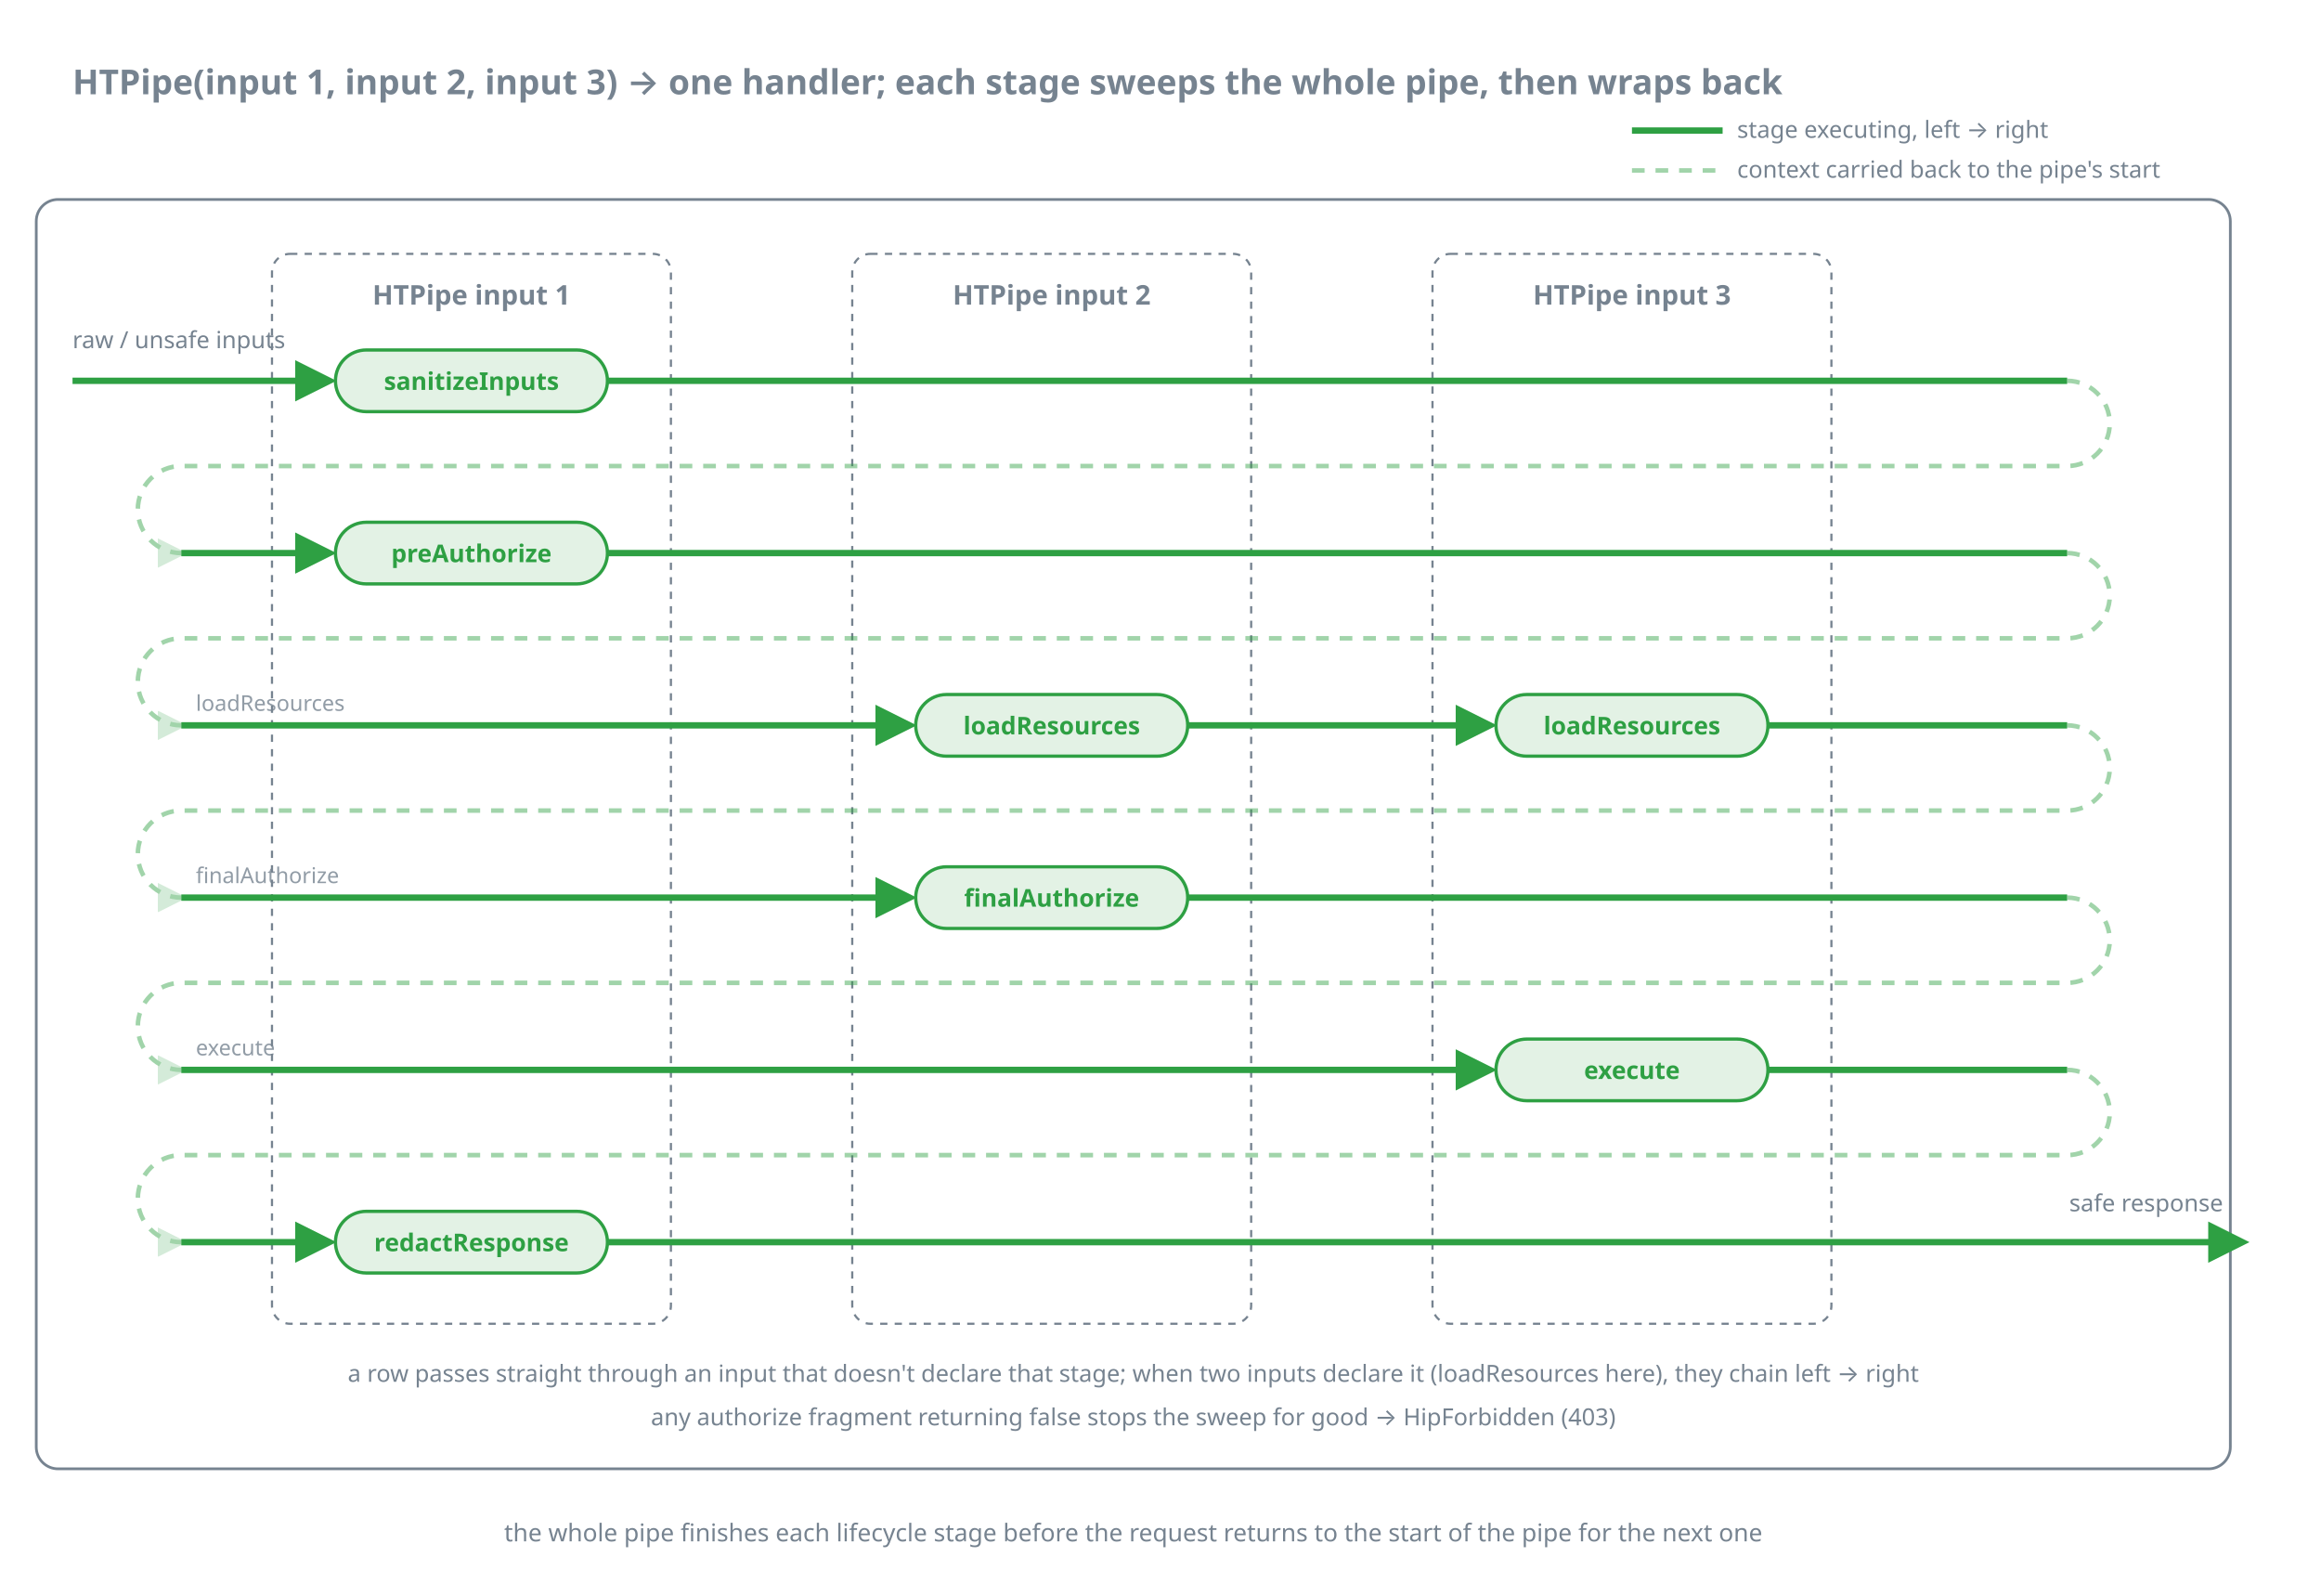
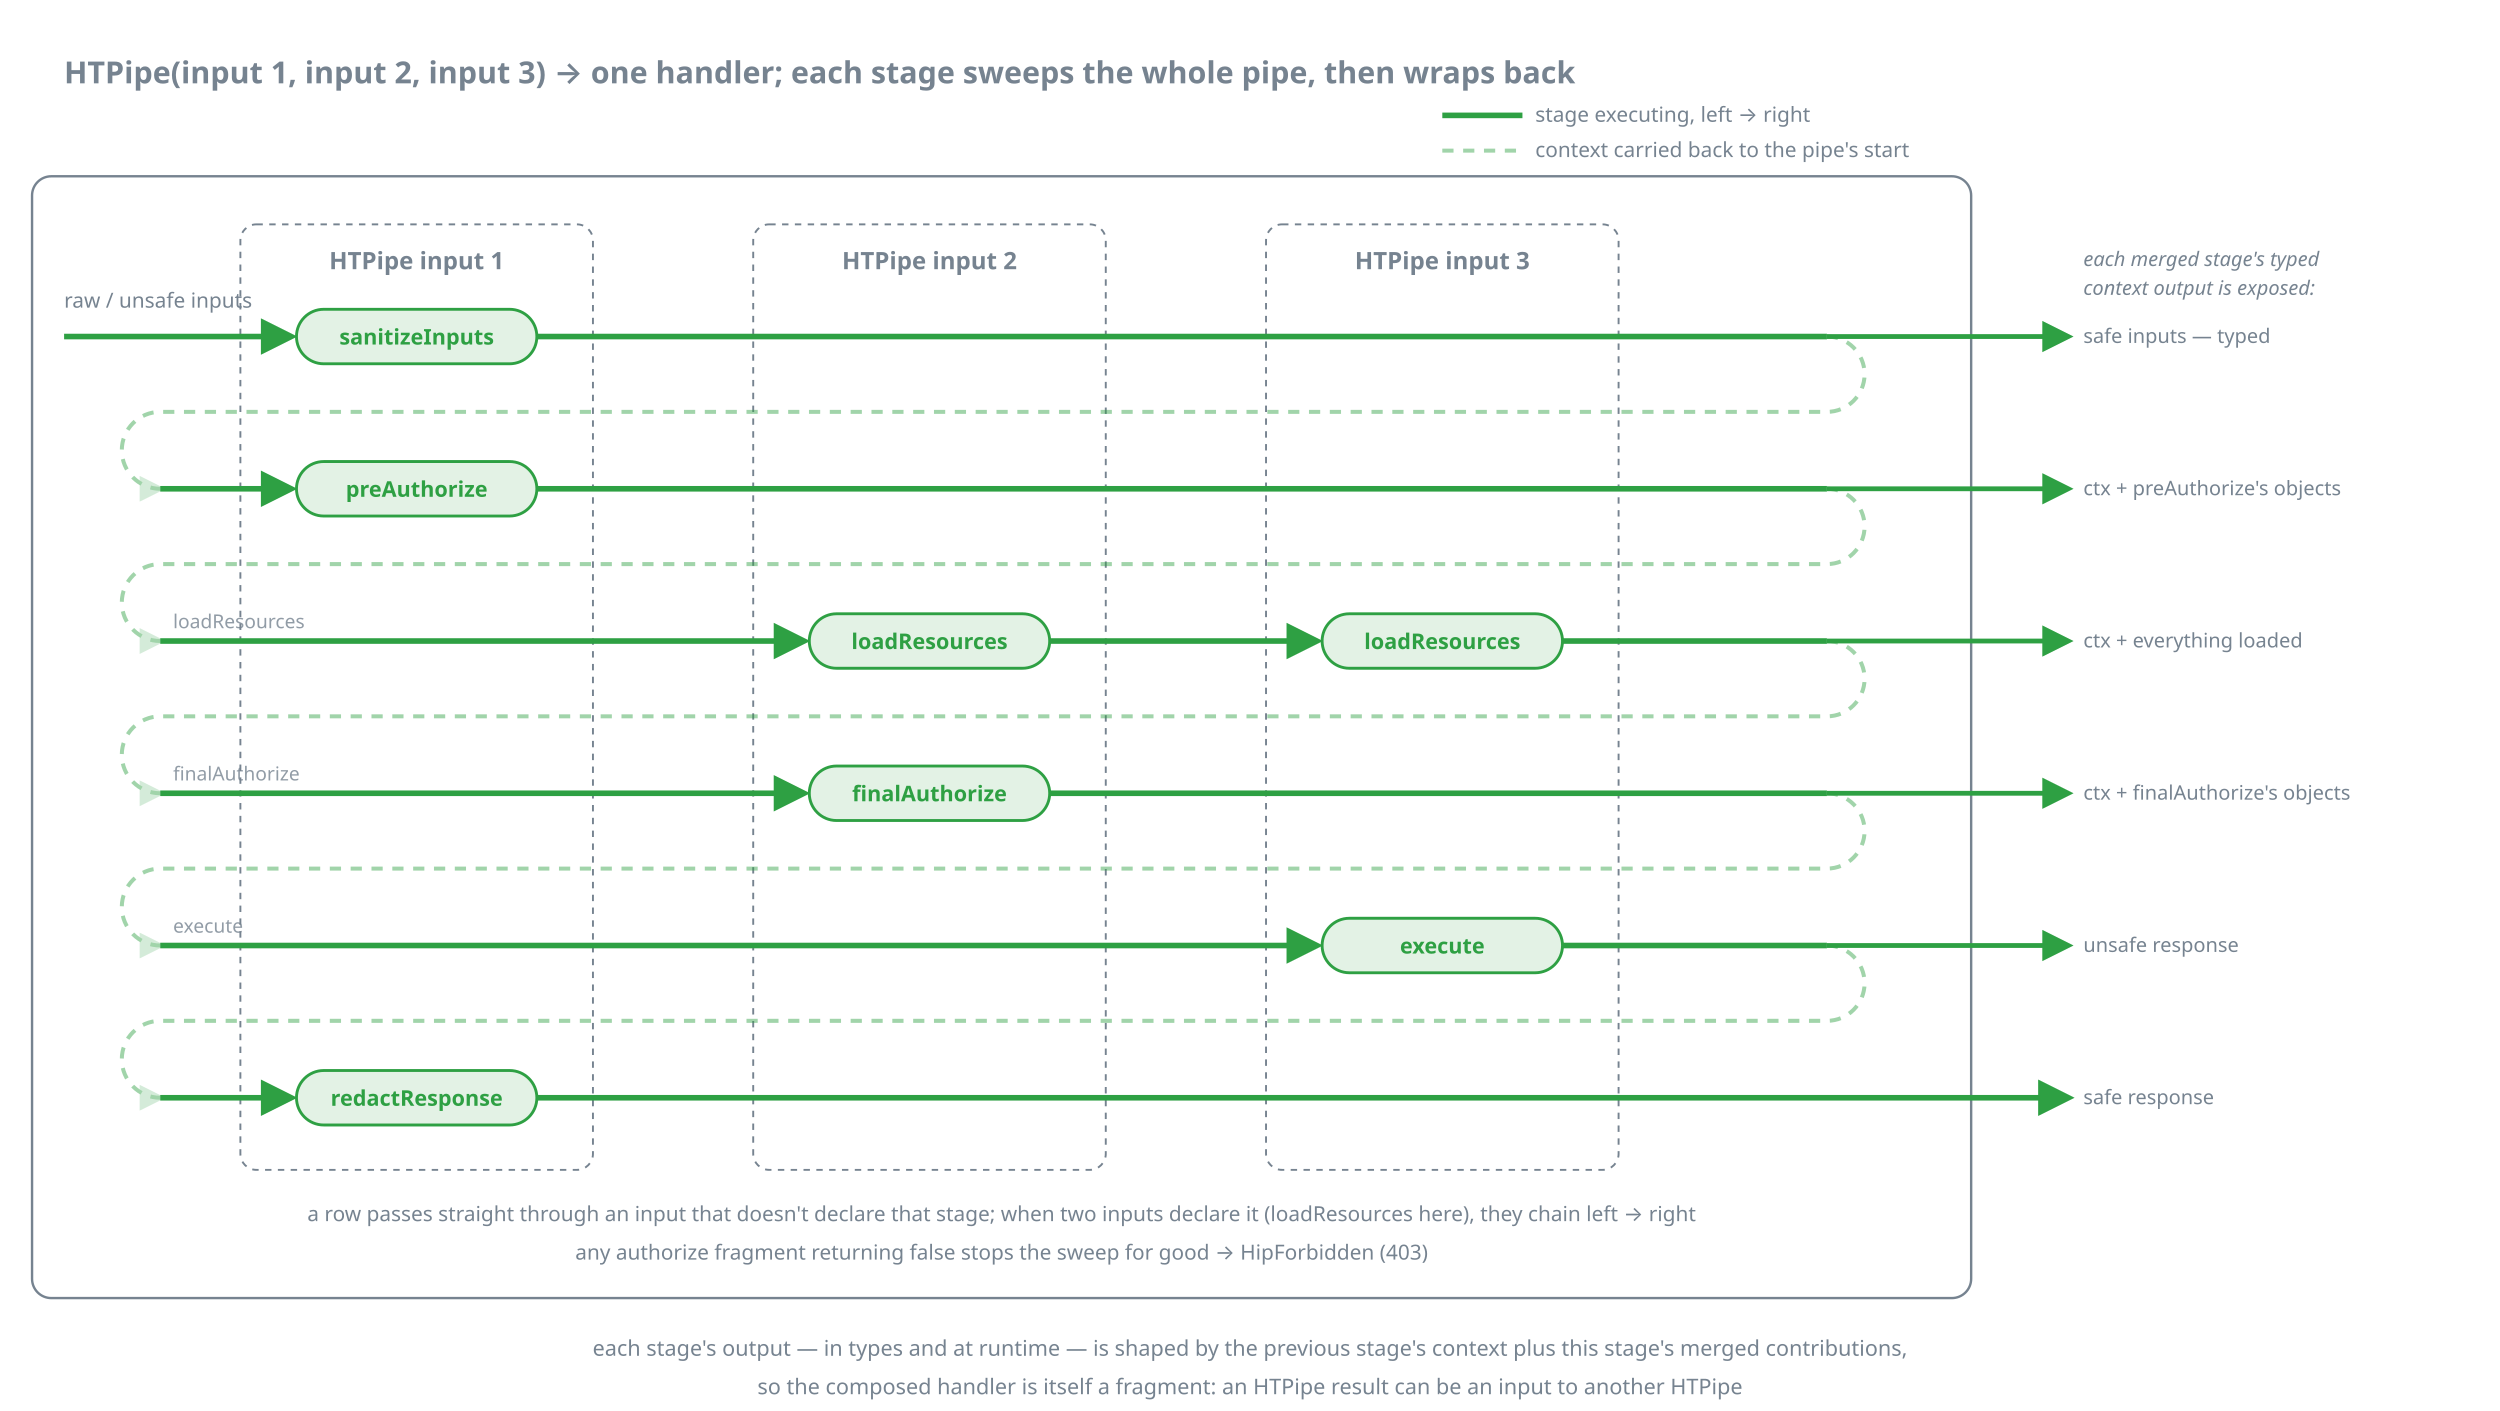
- <svg xmlns="http://www.w3.org/2000/svg" viewBox="0 0 1280 880" font-family="'Segoe UI', system-ui, -apple-system, sans-serif">
+ <svg xmlns="http://www.w3.org/2000/svg" viewBox="0 0 1560 880" font-family="'Segoe UI', system-ui, -apple-system, sans-serif">
  <defs>
    <marker id="arrGreen" viewBox="0 0 10 10" refX="8" refY="5" markerWidth="6.5" markerHeight="6.5" orient="auto-start-reverse">
      <path d="M0 0 L10 5 L0 10 z" fill="#2ea043" />
    </marker>
    <marker id="arrGreenSoft" viewBox="0 0 10 10" refX="8" refY="5" markerWidth="6.5" markerHeight="6.5" orient="auto-start-reverse">
      <path d="M0 0 L10 5 L0 10 z" fill="#2ea043" opacity="0.45" />
    </marker>
  </defs>
  <text x="40" y="52" font-size="19" font-weight="600" fill="#768390">HTPipe(input 1, input 2, input 3) → one handler; each stage sweeps the whole pipe, then wraps back</text>
  <g>
    <line x1="900" y1="72" x2="950" y2="72" stroke="#2ea043" stroke-width="3.5" />
    <text x="958" y="76" font-size="13" fill="#768390">stage executing, left → right</text>
    <line x1="900" y1="94" x2="950" y2="94" stroke="#2ea043" stroke-width="2.5" stroke-dasharray="7 6" opacity="0.45" />
    <text x="958" y="98" font-size="13" fill="#768390">context carried back to the pipe's start</text>
  </g>
  <rect x="20" y="110" width="1210" height="700" rx="12" fill="none" stroke="#768390" stroke-width="1.5" />
  <g fill="none" stroke="#768390" stroke-width="1.2" stroke-dasharray="4 4">
    <rect x="150" y="140" width="220" height="590" rx="10" />
    <rect x="470" y="140" width="220" height="590" rx="10" />
    <rect x="790" y="140" width="220" height="590" rx="10" />
  </g>
  <g font-size="15" font-weight="600" fill="#768390" text-anchor="middle">
    <text x="260" y="168">HTPipe input 1</text>
    <text x="580" y="168">HTPipe input 2</text>
    <text x="900" y="168">HTPipe input 3</text>
  </g>
  <g fill="none" stroke="#2ea043" stroke-width="2.5" stroke-dasharray="7 6" opacity="0.45" marker-end="url(#arrGreenSoft)">
    <path d="M 1140 210 A 23.5 23.5 0 0 1 1140 257 H 100 A 24 24 0 0 0 100 305" />
    <path d="M 1140 305 A 23.5 23.5 0 0 1 1140 352 H 100 A 24 24 0 0 0 100 400" />
    <path d="M 1140 400 A 23.5 23.5 0 0 1 1140 447 H 100 A 24 24 0 0 0 100 495" />
    <path d="M 1140 495 A 23.5 23.5 0 0 1 1140 542 H 100 A 24 24 0 0 0 100 590" />
    <path d="M 1140 590 A 23.5 23.5 0 0 1 1140 637 H 100 A 24 24 0 0 0 100 685" />
  </g>
  <g stroke="#2ea043" stroke-width="3.5">
    <line x1="40" y1="210" x2="181" y2="210" marker-end="url(#arrGreen)" />
    <line x1="335" y1="210" x2="1140" y2="210" />
    <line x1="100" y1="305" x2="181" y2="305" marker-end="url(#arrGreen)" />
    <line x1="335" y1="305" x2="1140" y2="305" />
    <line x1="100" y1="400" x2="501" y2="400" marker-end="url(#arrGreen)" />
    <line x1="655" y1="400" x2="821" y2="400" marker-end="url(#arrGreen)" />
    <line x1="975" y1="400" x2="1140" y2="400" />
    <line x1="100" y1="495" x2="501" y2="495" marker-end="url(#arrGreen)" />
    <line x1="655" y1="495" x2="1140" y2="495" />
    <line x1="100" y1="590" x2="821" y2="590" marker-end="url(#arrGreen)" />
    <line x1="975" y1="590" x2="1140" y2="590" />
    <line x1="100" y1="685" x2="181" y2="685" marker-end="url(#arrGreen)" />
-     <line x1="335" y1="685" x2="1236" y2="685" marker-end="url(#arrGreen)" />
+     <line x1="335" y1="685" x2="1290" y2="685" marker-end="url(#arrGreen)" />
+   </g>
+   <g stroke="#2ea043" stroke-width="3" marker-end="url(#arrGreen)">
+     <line x1="1140" y1="210" x2="1290" y2="210" />
+     <line x1="1140" y1="305" x2="1290" y2="305" />
+     <line x1="1140" y1="400" x2="1290" y2="400" />
+     <line x1="1140" y1="495" x2="1290" y2="495" />
+     <line x1="1140" y1="590" x2="1290" y2="590" />
+   </g>
+   <g font-size="12.5" fill="#768390">
+     <text x="1300" y="166" font-style="italic">each merged stage's typed</text>
+     <text x="1300" y="184" font-style="italic">context output is exposed:</text>
+     <text x="1300" y="214">safe inputs — typed</text>
+     <text x="1300" y="309">ctx + preAuthorize's objects</text>
+     <text x="1300" y="404">ctx + everything loaded</text>
+     <text x="1300" y="499">ctx + finalAuthorize's objects</text>
+     <text x="1300" y="594">unsafe response</text>
+     <text x="1300" y="689">safe response</text>
  </g>
  <text x="40" y="192" font-size="13" fill="#768390">raw / unsafe inputs</text>
-   <text x="1226" y="668" font-size="13" fill="#768390" text-anchor="end">safe response</text>
  <g font-size="12" fill="#768390" opacity="0.8">
    <text x="108" y="392">loadResources</text>
    <text x="108" y="487">finalAuthorize</text>
    <text x="108" y="582">execute</text>
  </g>
  <g font-size="13.5" font-weight="600" text-anchor="middle">
    <rect x="185" y="193" width="150" height="34" rx="17" fill="#2ea04322" stroke="#2ea043" stroke-width="1.8" />
    <text x="260" y="215" fill="#2ea043">sanitizeInputs</text>
    <rect x="185" y="288" width="150" height="34" rx="17" fill="#2ea04322" stroke="#2ea043" stroke-width="1.8" />
    <text x="260" y="310" fill="#2ea043">preAuthorize</text>
    <rect x="185" y="668" width="150" height="34" rx="17" fill="#2ea04322" stroke="#2ea043" stroke-width="1.8" />
    <text x="260" y="690" fill="#2ea043">redactResponse</text>
    <rect x="505" y="383" width="150" height="34" rx="17" fill="#2ea04322" stroke="#2ea043" stroke-width="1.8" />
    <text x="580" y="405" fill="#2ea043">loadResources</text>
    <rect x="505" y="478" width="150" height="34" rx="17" fill="#2ea04322" stroke="#2ea043" stroke-width="1.8" />
    <text x="580" y="500" fill="#2ea043">finalAuthorize</text>
    <rect x="825" y="383" width="150" height="34" rx="17" fill="#2ea04322" stroke="#2ea043" stroke-width="1.8" />
    <text x="900" y="405" fill="#2ea043">loadResources</text>
    <rect x="825" y="573" width="150" height="34" rx="17" fill="#2ea04322" stroke="#2ea043" stroke-width="1.8" />
    <text x="900" y="595" fill="#2ea043">execute</text>
  </g>
  <g font-size="13" fill="#768390" text-anchor="middle">
    <text x="625" y="762">a row passes straight through an input that doesn't declare that stage; when two inputs declare it (loadResources here), they chain left → right</text>
    <text x="625" y="786">any authorize fragment returning false stops the sweep for good → HipForbidden (403)</text>
  </g>
-   <text x="625" y="850" font-size="13.5" fill="#768390" text-anchor="middle">the whole pipe finishes each lifecycle stage before the request returns to the start of the pipe for the next one</text>
+   <text x="780" y="846" font-size="13.5" fill="#768390" text-anchor="middle">each stage's output — in types and at runtime — is shaped by the previous stage's context plus this stage's merged contributions,</text>
+   <text x="780" y="870" font-size="13.5" fill="#768390" text-anchor="middle">so the composed handler is itself a fragment: an HTPipe result can be an input to another HTPipe</text>
</svg>
